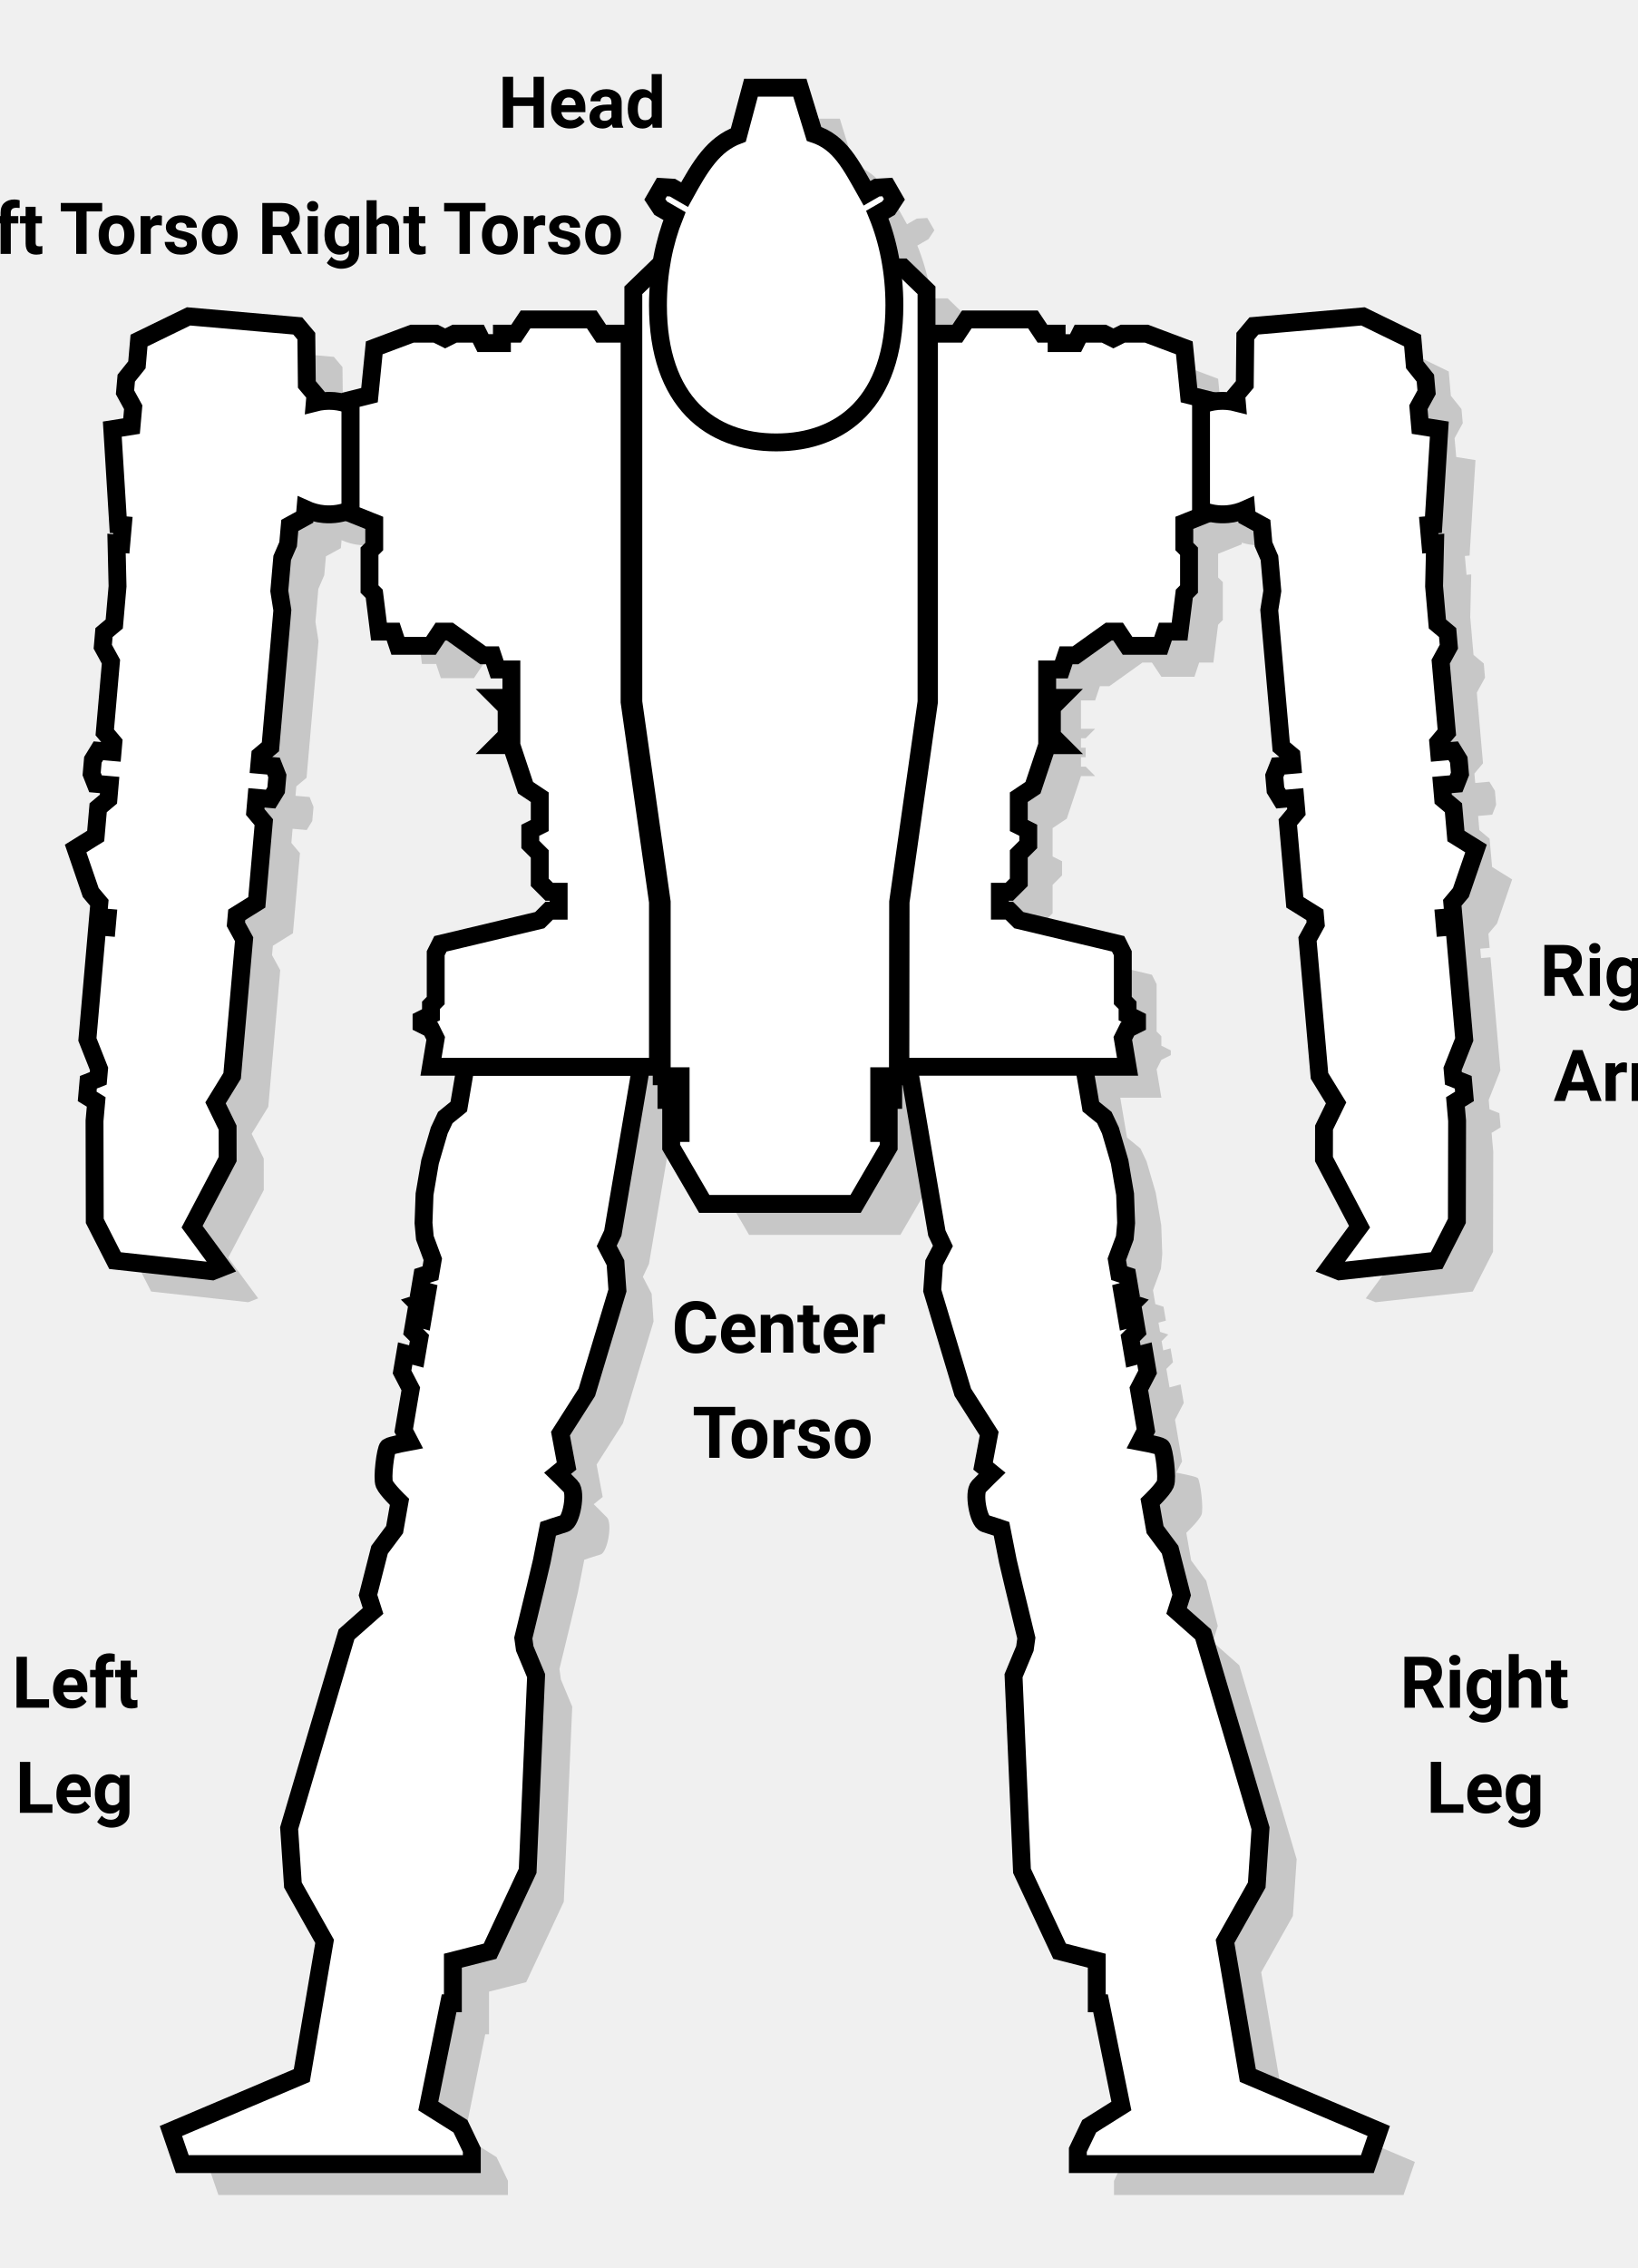
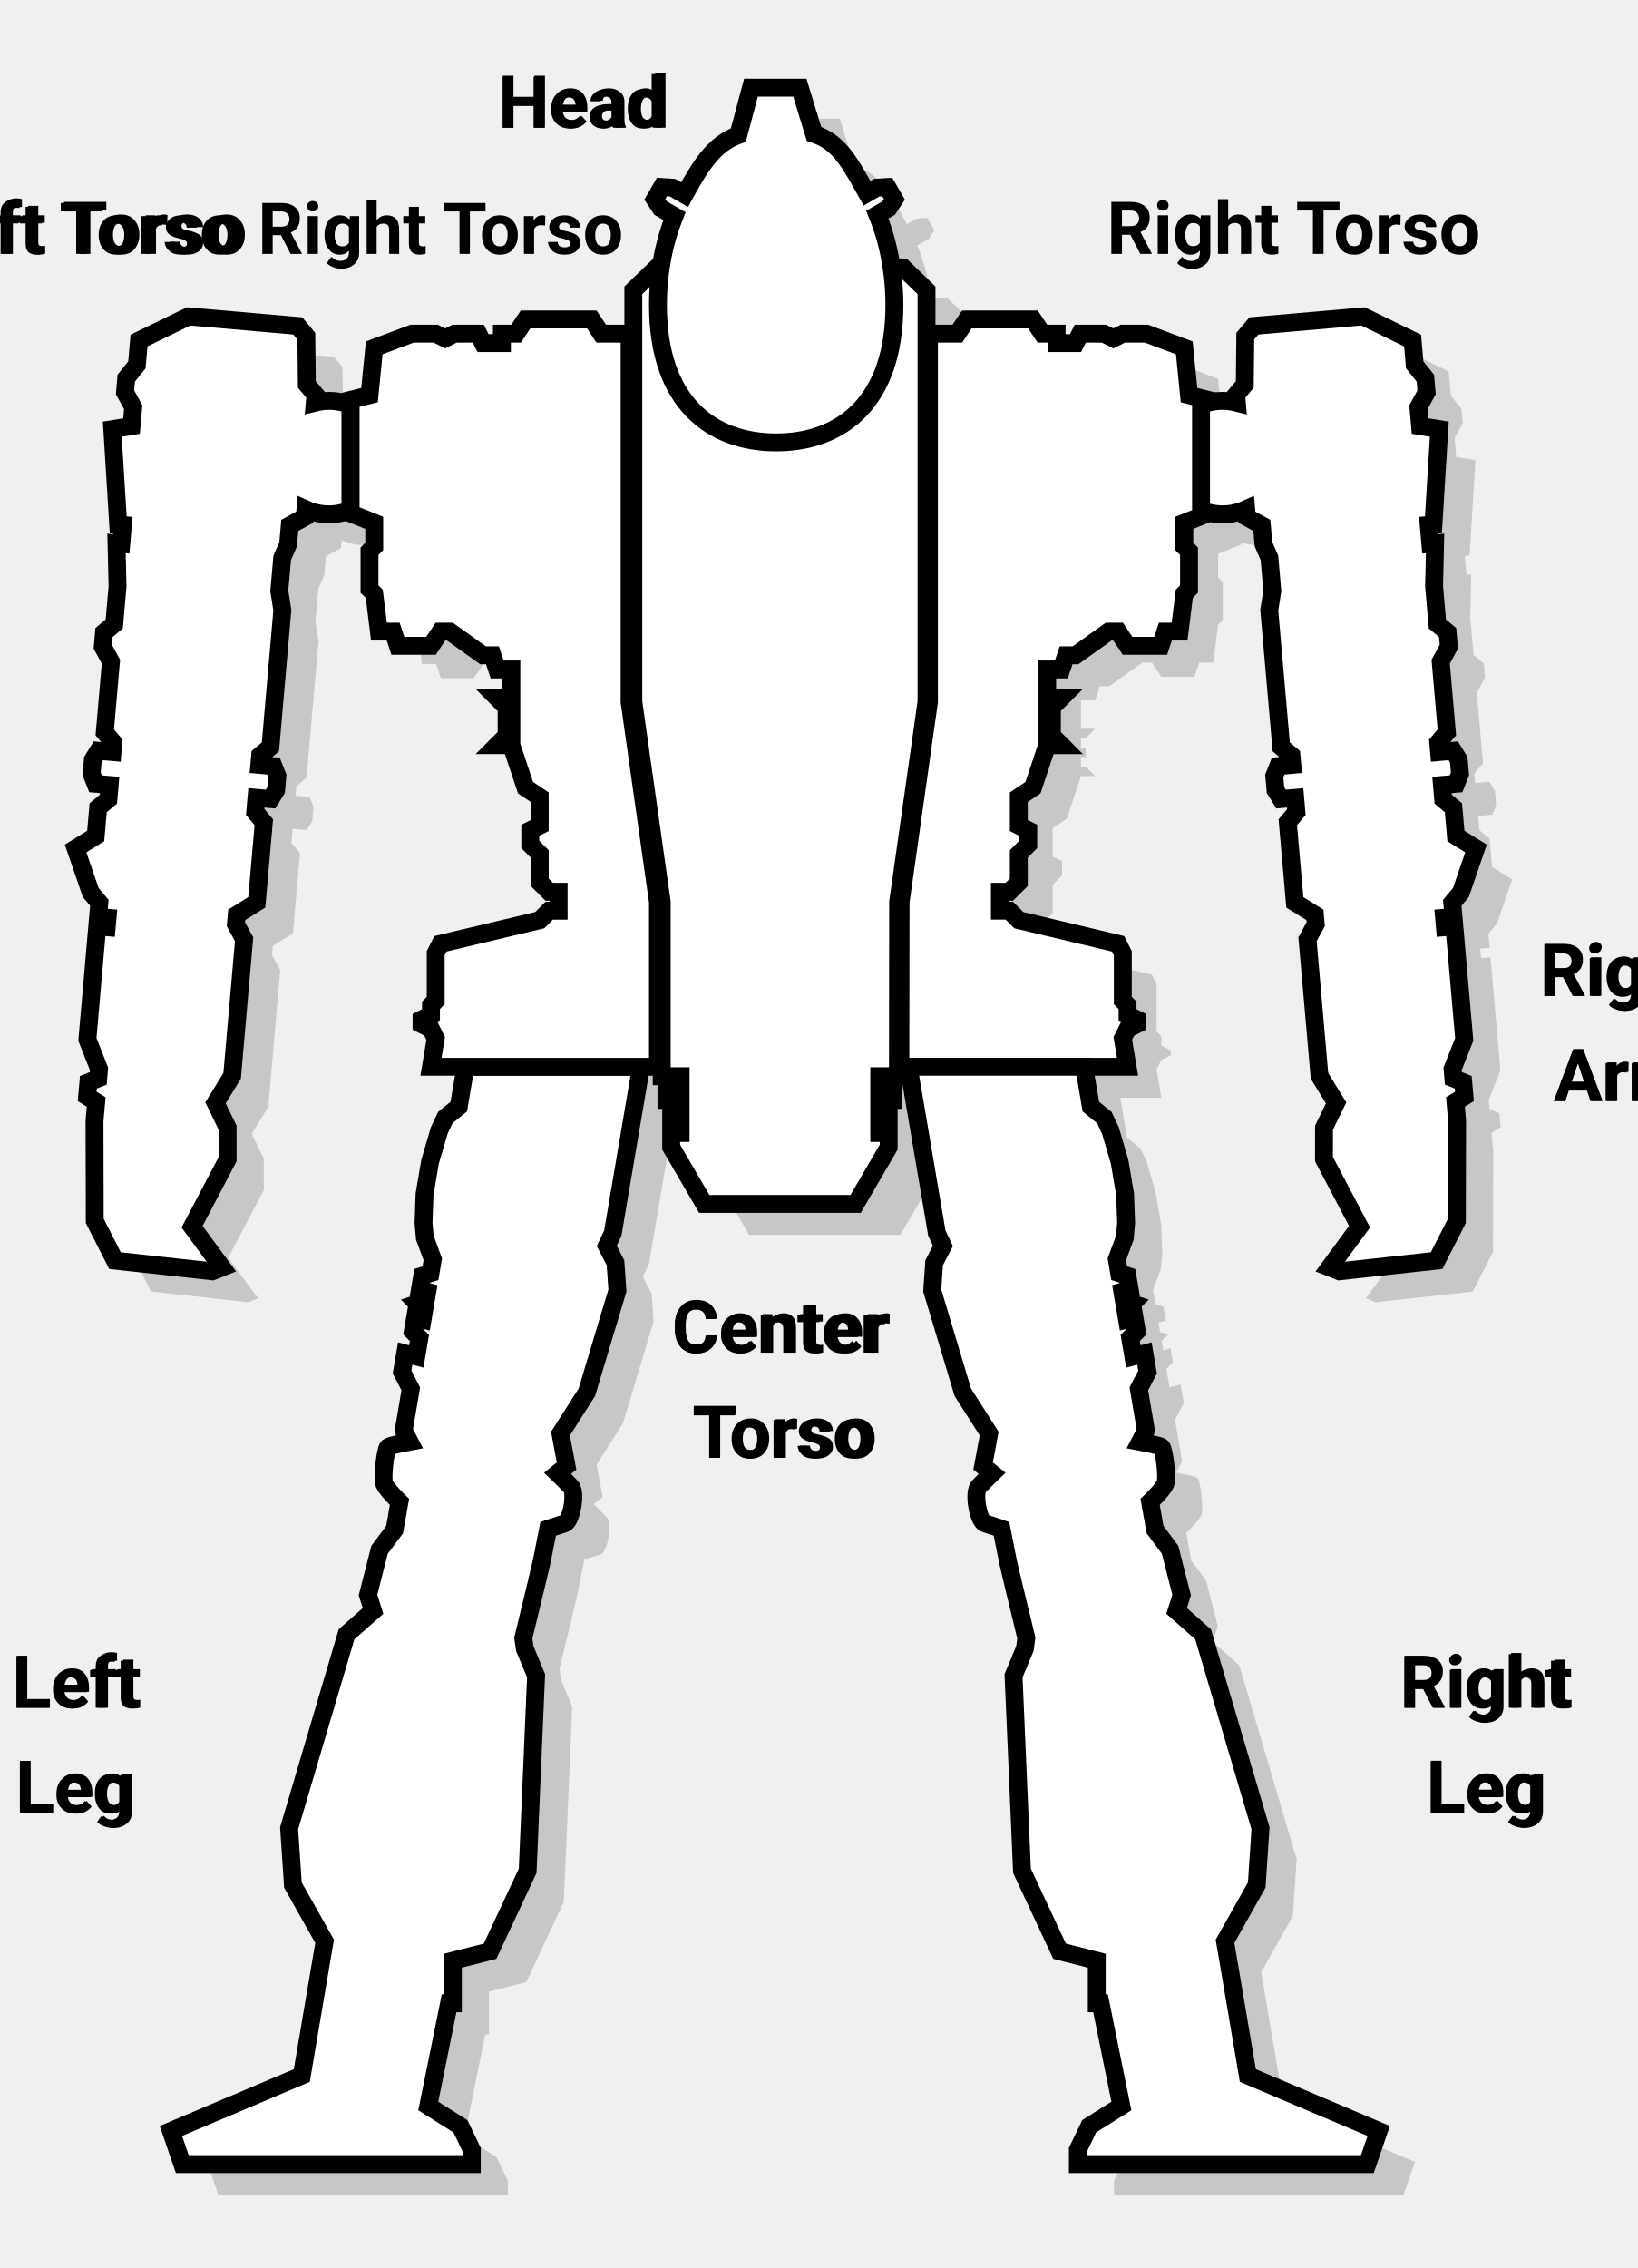
<svg xmlns="http://www.w3.org/2000/svg" viewBox="25 8 130 180">
  <g transform="matrix(.98 0 0 .98 13.128 14.25)">
    <g id="internal_diagram_biped" transform="matrix(1 0 0 -1 -397.418 378.338)">
      <g transform="translate(510.119 340.634)">
        <path style="fill:#c7c7c7" d="m 0 0 v 9.193 l -1.532 .383 -.382 3.83 -3.065 1.149 h -1.916 l -.766 -.383 -.766 .383 h -1.915 l -.383 -.767 h -1.532 v .767 h -1.15 l -.766 1.15 h -5.363 l -.765 -1.15 h -2.297 v -29.82 l -2.299 -16.203 -.018 -13.347 h 18.404 l -.384 2.298 .384 .765 .766 .383 v .383 l -.766 .384 v .766 l -.384 .382 v 3.831 l -.382 .765 -8.044 1.917 -.766 .765 h -.766 v 1.533 h .766 l .766 .765 v 2.299 l .766 .766 v 1.15 l -.766 .382 v 2.298 l 1.148 .766 1.15 3.447 h 1.148 l -.766 .766 h -.382 v .766 h .382 v .766 h -.382 v .767 h .382 l .766 .766 h -1.148 v 2.299 h 1.148 l .384 1.149 h .766 l 2.682 1.916 h .766 l .766 -1.15 h 2.68 l .384 1.15 h 1.149 l .384 3.064 .382 .382 v 3.064 l -.382 .384 v 1.915 z" />
      </g>
      <g transform="translate(511.103 349.732)">
        <path style="fill:#c7c7c7" d="m 0 0 c .537 .045 1.058 -.007 1.549 -.133 l -.056 .647 .698 .83 .04 3.91 .698 .829 8.839 .773 4.016 -1.956 .172 -1.968 .862 -1.077 .101 -1.145 -.663 -1.212 .134 -1.526 1.559 -.248 -.477 -7.732 -.382 -.034 .134 -1.526 .382 .034 -.081 -3.468 .267 -3.052 .83 -.696 .1 -1.146 -.663 -1.211 .501 -5.724 -.697 -.831 .066 -.762 1.146 .101 .448 -.73 .099 -1.145 -.313 -.797 -1.145 -.1 .099 -1.145 .831 -.697 .201 -2.289 1.626 -1.011 -1.226 -3.568 -.697 -.829 .101 -1.145 -.764 -.066 .067 -.763 .764 .066 .801 -9.158 -.945 -2.39 .066 -.763 .797 -.315 .101 -1.146 -.731 -.448 .135 -1.525 -.019 -8.107 -1.642 -3.218 -7.87 -.864 -.796 .314 2.423 3.293 -2.881 5.479 .004 2.545 .979 2.007 -1.346 2.189 -.969 11.066 .664 1.212 -.068 .763 -1.625 1.011 -.568 6.487 .697 .831 -.1 1.144 -1.145 -.1 -.448 .729 -.101 1.145 .314 .797 1.146 .1 -.068 .763 -.829 .696 -.968 11.067 .247 1.559 -.233 2.671 -.481 1.111 -.134 1.526 -1.212 .664 -.056 .648 C 1.841 -8.969 1.338 -9.112 .802 -9.159 .04 -9.225 -.694 -9.1 -1.353 -8.826 v 8.495 C -.932 -.156 -.477 -.043 0 0" />
      </g>
      <g transform="translate(439.506 349.732)">
        <path style="fill:#c7c7c7" d="m 0 0 c -.536 .045 -1.057 -.007 -1.549 -.133 l .056 .647 -.697 .83 -.042 3.91 -.696 .829 -8.839 .773 -4.017 -1.956 -.172 -1.968 -.862 -1.077 -.101 -1.145 .664 -1.212 -.135 -1.526 -1.559 -.248 .478 -7.732 .381 -.034 -.133 -1.526 -.383 .034 .081 -3.468 -.266 -3.052 -.83 -.696 -.1 -1.146 .663 -1.211 -.501 -5.724 .697 -.831 -.067 -.762 -1.145 .101 -.448 -.73 -.101 -1.145 .315 -.797 1.145 -.1 -.099 -1.145 -.831 -.697 -.201 -2.289 -1.626 -1.011 1.225 -3.568 .698 -.829 -.102 -1.145 .764 -.066 -.067 -.763 -.763 .066 -.801 -9.158 .945 -2.39 -.067 -.763 -.797 -.315 -.101 -1.146 .731 -.448 -.134 -1.525 .019 -8.107 1.64 -3.218 7.872 -.864 .796 .314 -2.424 3.293 2.882 5.479 -.004 2.545 -.979 2.007 1.346 2.189 .968 11.066 -.664 1.212 .067 .763 1.626 1.011 .568 6.487 -.696 .831 .1 1.144 1.145 -.1 .448 .729 .101 1.145 -.315 .797 -1.146 .1 .068 .763 .83 .696 .967 11.067 -.247 1.559 .234 2.671 .481 1.111 .134 1.526 1.211 .664 .056 .648 c .465 -.21 .967 -.353 1.504 -.4 .762 -.066 1.495 .059 2.155 .333 v 8.495 C .933 -.156 .478 -.043 0 0" />
      </g>
      <g transform="translate(500.826 292.591)">
        <path style="fill:#c7c7c7" d="m 0 0 1.091 -.886 .491 -1.044 .746 -2.543 .445 -2.623 .083 -2.328 -.108 -1.203 -.645 -1.738 .191 -1.124 .664 -.215 .19 -1.125 -.599 -.159 .128 -.749 .663 -.215 -.536 -.534 .128 -.75 .598 .16 .193 -1.125 -.536 -.534 .255 -1.498 .898 .239 .255 -1.499 -.707 -1.362 .572 -3.372 -.472 -.909 c 0 0 1.529 -.28 1.734 -.431 .206 -.151 .51 -2.531 .306 -2.997 -.204 -.467 -1.226 -1.449 -1.226 -1.449 l .396 -2.242 1.218 -1.633 .937 -3.668 -.408 -1.284 2.148 -1.898 4.649 -15.704 -.306 -4.598 -2.567 -4.56 1.083 -6.37 .764 -4.496 10.602 -4.491 -.92 -2.681 H -1.055 v 1.148 l .919 1.916 2.607 1.639 -1.687 8.319 H .477 v 3.448 l -3.012 .766 -3.045 6.512 -.684 15.8 .919 2.203 .118 .85 -.997 4.11 -.499 2.113 -.517 2.623 c 0 0 -.77 .263 -1.326 .431 -.555 .167 -.975 2.513 -.51 2.997 .467 .483 1.072 1.068 1.072 1.068 l -.726 .589 .492 2.623 -2.136 3.348 -2.477 8.244 .157 2.247 .708 1.363 -.492 1.044 -2.289 13.464 h 14.219 z" />
      </g>
      <g transform="translate(449.622 292.591)">
        <path style="fill:#c7c7c7" d="m 0 0 -1.091 -.886 -.491 -1.044 -.745 -2.543 -.446 -2.623 -.083 -2.328 .108 -1.203 .645 -1.738 -.191 -1.124 -.663 -.215 -.191 -1.125 .599 -.159 -.127 -.749 -.663 -.215 .535 -.534 -.128 -.75 -.598 .16 -.192 -1.125 .535 -.534 -.255 -1.498 -.898 .239 -.255 -1.499 .708 -1.362 -.573 -3.372 .472 -.909 c 0 0 -1.529 -.28 -1.734 -.431 -.206 -.151 -.51 -2.531 -.306 -2.997 .204 -.467 1.225 -1.449 1.225 -1.449 l -.396 -2.242 -1.218 -1.633 -.936 -3.668 .409 -1.284 -2.149 -1.898 -4.649 -15.704 .307 -4.598 2.566 -4.56 -1.083 -6.37 -.764 -4.496 -10.602 -4.491 .92 -2.681 H 1.056 v 1.148 l -.92 1.916 -2.606 1.639 1.687 8.319 h .306 v 3.448 l 3.012 .766 3.045 6.512 .684 15.8 -.919 2.203 -.118 .85 .997 4.11 .5 2.113 .515 2.623 c 0 0 .771 .263 1.327 .431 .555 .167 .976 2.513 .51 2.997 -.467 .483 -1.072 1.068 -1.072 1.068 l .726 .589 -.492 2.623 2.136 3.348 2.478 8.244 -.157 2.247 -.709 1.363 .492 1.044 2.289 13.464 H .548 Z" />
      </g>
      <g transform="translate(464.012 325.257)">
        <path style="fill:#c7c7c7" d="m 0 0 v 29.82 h -2.298 l -.766 1.15 h -5.363 l -.766 -1.15 h -1.148 v -.767 h -1.533 l -.383 .767 h -1.915 l -.767 -.384 -.766 .384 h -1.914 l -3.065 -1.15 -.383 -3.83 -1.532 -.383 v -9.193 l 1.915 -.766 V 12.583 L -21.067 12.2 V 9.137 l .383 -.383 .383 -3.064 h 1.15 l .382 -1.151 h 2.682 l .766 1.151 h .766 l 2.681 -1.917 h .766 l .383 -1.149 h 1.15 V .326 h -1.15 l .766 -.766 h .384 v -.767 h -.384 v -.766 h .384 v -.766 h -.384 l -.766 -.766 h 1.15 l 1.148 -3.447 1.15 -.766 v -2.298 l -.766 -.383 v -1.148 l .766 -.766 v -2.3 l .766 -.766 h .766 v -1.532 h -.766 l -.766 -.766 -8.044 -1.916 -.384 -.765 v -3.831 l -.382 -.383 v -.766 l -.765 -.383 v -.383 l .765 -.383 .382 -.766 -.382 -2.298 H 2.299 v 13.348 z" />
      </g>
      <g transform="translate(484.749 365.353)">
        <path style="fill:#c7c7c7" d="M 0 0 .472 .715 -.101 1.711 -.957 1.659 -1.746 1.203 c -1.33 2.364 -2.191 4.121 -4.293 4.811 l -1.148 3.741 h -3.959 l -1.023 -3.831 c -2.023 -.753 -3.073 -2.51 -4.353 -4.831 l -.981 .566 -.855 .052 -.575 -.996 .473 -.715 1.117 -.644 c -.848 -2.116 -1.337 -4.584 -1.337 -7.221 0 -7.828 4.288 -11.107 9.576 -11.107 5.29 0 9.576 3.279 9.576 11.107 0 2.688 -.505 5.199 -1.382 7.34 z" />
      </g>
      <g transform="translate(488.214 325.369)">
        <path style="fill:#c7c7c7" d="m 0 0 -2.299 -16.203 -.016 -13.348 v -.766 h -1.516 v -.766 h 1.132 v -1.149 h -1.132 v -.766 h .766 v -1.149 h -.766 v -.766 h .766 v -1.149 l -2.681 -4.597 h -12.258 l -2.681 4.597 v 1.149 h .766 v .766 h -.766 v 1.149 h .766 v .766 h -1.148 v 1.149 h 1.148 v .766 h -1.532 v .766 13.348 L -23.75 0 v 33.332 l 1.917 1.851 H -1.915 L 0 33.332 Z" />
      </g>
      <g transform="translate(484.585 327.874)">
        <path d="m 0 0 -2.299 -16.203 -.017 -13.348 v -.766 h -1.515 v -.766 h 1.132 v -1.149 h -1.132 v -.766 h .766 v -1.15 h -.766 v -.766 h .766 v -1.148 l -2.681 -4.597 h -12.258 l -2.681 4.597 v 1.148 h .766 v .766 h -.766 v 1.15 h .766 v .766 h -1.148 v 1.149 h 1.148 v .766 h -1.532 v .766 13.348 L -23.75 0 v 33.332 l 1.917 1.851 H -1.915 L 0 33.332 Z" id="isCT" style="fill:#fff" loc="CT" class="structure unitLocation" />
      </g>
      <g transform="translate(484.585 327.874)">
        <path style="fill:none;stroke:#000;stroke-width:1.449" d="m 0 0 -2.299 -16.203 -.017 -13.348 v -.766 h -1.515 v -.766 h 1.132 v -1.149 h -1.132 v -.766 h .766 v -1.15 h -.766 v -.766 h .766 v -1.148 l -2.681 -4.597 h -12.258 l -2.681 4.597 v 1.148 h .766 v .766 h -.766 v 1.15 h .766 v .766 h -1.148 v 1.149 h 1.148 v .766 h -1.532 v .766 13.348 L -23.75 0 v 33.332 l 1.917 1.851 H -1.915 L 0 33.332 Z" />
      </g>
      <g transform="translate(507.381 343.139)">
        <path d="m 0 0 v 9.194 l -1.532 .382 -.382 3.83 -3.065 1.149 h -1.916 l -.766 -.383 -.766 .383 h -1.915 l -.383 -.767 h -1.532 v .767 h -1.15 l -.766 1.15 h -5.362 l -.766 -1.15 h -2.297 v -29.82 l -2.299 -16.203 -.018 -13.348 h 18.404 l -.384 2.299 .384 .765 .766 .383 v .383 l -.766 .384 v .766 l -.384 .382 v 3.831 l -.382 .765 -8.044 1.916 -.766 .767 h -.766 v 1.532 h .766 l .766 .765 v 2.299 l .766 .766 v 1.15 l -.766 .382 v 2.298 l 1.148 .766 1.15 3.447 h 1.148 l -.766 .766 h -.382 v .766 h .382 v .766 h -.382 v .767 h .382 l .766 .766 h -1.148 v 2.299 h 1.148 l .385 1.149 h .765 l 2.682 1.916 h .766 l .766 -1.15 h 2.68 l .384 1.15 h 1.149 l .384 3.064 .382 .382 v 3.064 l -.382 .384 v 1.915 z" id="isRT" style="fill:#fff" class="structure unitLocation" loc="RT" />
      </g>
      <g transform="translate(507.381 343.139)">
        <path style="fill:none;stroke:#000;stroke-width:1.449" d="m 0 0 v 9.194 l -1.532 .382 -.382 3.83 -3.065 1.149 h -1.916 l -.766 -.383 -.766 .383 h -1.915 l -.383 -.767 h -1.532 v .767 h -1.15 l -.766 1.15 h -5.362 l -.766 -1.15 h -2.297 v -29.82 l -2.299 -16.203 -.018 -13.348 h 18.404 l -.384 2.299 .384 .765 .766 .383 v .383 l -.766 .384 v .766 l -.384 .382 v 3.831 l -.382 .765 -8.044 1.916 -.766 .767 h -.766 v 1.532 h .766 l .766 .765 v 2.299 l .766 .766 v 1.15 l -.766 .382 v 2.298 l 1.148 .766 1.15 3.447 h 1.148 l -.766 .766 h -.382 v .766 h .382 v .766 h -.382 v .767 h .382 l .766 .766 h -1.148 v 2.299 h 1.148 l .385 1.149 h .765 l 2.682 1.916 h .766 l .766 -1.15 h 2.68 l .384 1.15 h 1.149 l .384 3.064 .382 .382 v 3.064 l -.382 .384 v 1.915 z" />
      </g>
      <g transform="translate(508.175 352.237)">
        <path d="m 0 0 c .537 .045 1.058 -.007 1.549 -.133 l -.056 .647 .698 .83 .041 3.91 .697 .829 8.839 .773 4.016 -1.956 .172 -1.968 .862 -1.077 .101 -1.145 -.663 -1.212 .134 -1.526 1.559 -.248 -.477 -7.732 -.382 -.034 .134 -1.525 .382 .033 -.081 -3.468 .267 -3.052 .83 -.696 .1 -1.146 -.663 -1.211 .501 -5.724 -.697 -.831 .066 -.762 1.146 .101 .448 -.73 .099 -1.145 -.313 -.797 -1.145 -.1 .099 -1.145 .831 -.697 .201 -2.289 1.626 -1.011 -1.226 -3.568 -.697 -.829 .101 -1.145 -.763 -.066 .066 -.763 .764 .066 .801 -9.158 -.945 -2.39 .066 -.763 .797 -.315 .102 -1.145 -.731 -.449 .134 -1.525 -.019 -8.107 -1.641 -3.218 -7.871 -.864 -.796 .314 2.423 3.294 -2.881 5.478 .004 2.545 .979 2.007 -1.346 2.189 -.969 11.066 .664 1.212 -.067 .763 -1.626 1.011 -.568 6.488 .697 .83 -.1 1.145 -1.145 -.101 -.448 .729 -.101 1.145 .315 .797 1.145 .1 -.068 .763 -.829 .696 -.968 11.067 .247 1.559 -.233 2.672 -.481 1.11 -.134 1.526 -1.212 .664 -.056 .648 C 1.841 -8.969 1.338 -9.112 .802 -9.159 .04 -9.225 -.694 -9.1 -1.353 -8.826 v 8.495 C -.932 -.156 -.477 -.043 0 0" id="isRA" style="fill:#fff" class="structure unitLocation" loc="RA" />
      </g>
      <g transform="translate(508.175 352.237)">
        <path style="fill:none;stroke:#000;stroke-width:1.449" d="m 0 0 c .537 .045 1.058 -.007 1.549 -.133 l -.056 .647 .698 .83 .041 3.91 .697 .829 8.839 .773 4.016 -1.956 .172 -1.968 .862 -1.077 .101 -1.145 -.663 -1.212 .134 -1.526 1.559 -.248 -.477 -7.732 -.382 -.034 .134 -1.525 .382 .033 -.081 -3.468 .267 -3.052 .83 -.696 .1 -1.146 -.663 -1.211 .501 -5.724 -.697 -.831 .066 -.762 1.146 .101 .448 -.73 .099 -1.145 -.313 -.797 -1.145 -.1 .099 -1.145 .831 -.697 .201 -2.289 1.626 -1.011 -1.226 -3.568 -.697 -.829 .101 -1.145 -.763 -.066 .066 -.763 .764 .066 .801 -9.158 -.945 -2.39 .066 -.763 .797 -.315 .102 -1.145 -.731 -.449 .134 -1.525 -.019 -8.107 -1.641 -3.218 -7.871 -.864 -.796 .314 2.423 3.294 -2.881 5.478 .004 2.545 .979 2.007 -1.346 2.189 -.969 11.066 .664 1.212 -.067 .763 -1.626 1.011 -.568 6.488 .697 .83 -.1 1.145 -1.145 -.101 -.448 .729 -.101 1.145 .315 .797 1.145 .1 -.068 .763 -.829 .696 -.968 11.067 .247 1.559 -.233 2.672 -.481 1.11 -.134 1.526 -1.212 .664 -.056 .648 C 1.841 -8.969 1.338 -9.112 .802 -9.159 .04 -9.225 -.694 -9.1 -1.353 -8.826 v 8.495 C -.932 -.156 -.477 -.043 0 0 Z" />
      </g>
      <g transform="translate(436.578 352.237)">
        <path d="m 0 0 c -.536 .045 -1.057 -.007 -1.548 -.133 l .055 .647 -.697 .83 -.041 3.91 -.697 .829 -8.839 .773 -4.017 -1.956 -.171 -1.968 -.863 -1.077 -.101 -1.145 .664 -1.212 -.135 -1.526 -1.559 -.248 .478 -7.732 .381 -.034 -.133 -1.525 -.383 .033 .082 -3.468 -.267 -3.052 -.83 -.696 -.1 -1.146 .663 -1.211 -.501 -5.724 .697 -.831 -.067 -.762 -1.145 .101 -.448 -.73 -.1 -1.145 .314 -.797 1.145 -.1 -.099 -1.145 -.831 -.697 -.201 -2.289 -1.626 -1.011 1.225 -3.568 .698 -.829 -.101 -1.145 .764 -.066 -.068 -.763 -.763 .066 -.801 -9.158 .945 -2.39 -.067 -.763 -.797 -.315 -.1 -1.145 .731 -.449 -.135 -1.525 .019 -8.107 1.641 -3.218 7.871 -.864 .796 .314 -2.424 3.294 2.882 5.478 -.004 2.545 -.979 2.007 1.346 2.189 .968 11.066 -.664 1.212 .068 .763 1.625 1.011 .568 6.488 -.696 .83 .1 1.145 1.145 -.101 .448 .729 .101 1.145 -.314 .797 -1.147 .1 .068 .763 .83 .696 .967 11.067 -.247 1.559 .234 2.672 .481 1.11 .134 1.526 1.211 .664 .056 .648 c .465 -.21 .967 -.353 1.504 -.4 .762 -.066 1.495 .059 2.155 .333 v 8.495 C .933 -.156 .478 -.043 0 0" id="isLA" style="fill:#fff" class="structure unitLocation" loc="LA" />
      </g>
      <g transform="translate(436.578 352.237)">
        <path style="fill:none;stroke:#000;stroke-width:1.449" d="m 0 0 c -.536 .045 -1.057 -.007 -1.548 -.133 l .055 .647 -.697 .83 -.041 3.91 -.697 .829 -8.839 .773 -4.017 -1.956 -.171 -1.968 -.863 -1.077 -.101 -1.145 .664 -1.212 -.135 -1.526 -1.559 -.248 .478 -7.732 .381 -.034 -.133 -1.525 -.383 .033 .082 -3.468 -.267 -3.052 -.83 -.696 -.1 -1.146 .663 -1.211 -.501 -5.724 .697 -.831 -.067 -.762 -1.145 .101 -.448 -.73 -.1 -1.145 .314 -.797 1.145 -.1 -.099 -1.145 -.831 -.697 -.201 -2.289 -1.626 -1.011 1.225 -3.568 .698 -.829 -.101 -1.145 .764 -.066 -.068 -.763 -.763 .066 -.801 -9.158 .945 -2.39 -.067 -.763 -.797 -.315 -.1 -1.145 .731 -.449 -.135 -1.525 .019 -8.107 1.641 -3.218 7.871 -.864 .796 .314 -2.424 3.294 2.882 5.478 -.004 2.545 -.979 2.007 1.346 2.189 .968 11.066 -.664 1.212 .068 .763 1.625 1.011 .568 6.488 -.696 .83 .1 1.145 1.145 -.101 .448 .729 .101 1.145 -.314 .797 -1.147 .1 .068 .763 .83 .696 .967 11.067 -.247 1.559 .234 2.672 .481 1.11 .134 1.526 1.211 .664 .056 .648 c .465 -.21 .967 -.353 1.504 -.4 .762 -.066 1.495 .059 2.155 .333 v 8.495 C .933 -.156 .478 -.043 0 0 Z" />
      </g>
      <g transform="translate(481.51 367.859)">
        <path d="M 0 0 .472 .715 -.101 1.711 -.957 1.659 -1.746 1.203 c -1.331 2.364 -2.191 4.121 -4.293 4.811 l -1.148 3.741 h -3.959 l -1.023 -3.831 c -2.023 -.753 -3.073 -2.51 -4.353 -4.831 l -.981 .566 -.855 .052 -.575 -.996 .473 -.715 1.117 -.644 c -.848 -2.116 -1.337 -4.584 -1.337 -7.222 0 -7.827 4.288 -11.107 9.576 -11.107 5.29 0 9.576 3.28 9.576 11.107 0 2.689 -.505 5.2 -1.382 7.341 z" id="isHD" style="fill:#fff" class="structure unitLocation" loc="HD" />
      </g>
      <g transform="translate(481.51 367.859)">
        <path style="fill:none;stroke:#000;stroke-width:1.449" d="M 0 0 .472 .715 -.101 1.711 -.957 1.659 -1.746 1.203 c -1.331 2.364 -2.191 4.121 -4.293 4.811 l -1.148 3.741 h -3.959 l -1.023 -3.831 c -2.023 -.753 -3.073 -2.51 -4.353 -4.831 l -.981 .566 -.855 .052 -.575 -.996 .473 -.715 1.117 -.644 c -.848 -2.116 -1.337 -4.584 -1.337 -7.222 0 -7.827 4.288 -11.107 9.576 -11.107 5.29 0 9.576 3.28 9.576 11.107 0 2.689 -.505 5.2 -1.382 7.341 z" />
      </g>
      <g transform="translate(497.898 295.096)">
        <path d="m 0 0 1.091 -.886 .491 -1.044 .746 -2.543 .445 -2.623 .083 -2.328 -.108 -1.203 -.645 -1.738 .191 -1.124 .663 -.215 .191 -1.125 -.599 -.159 .127 -.749 .664 -.215 -.536 -.534 .128 -.75 .598 .16 .192 -1.125 -.535 -.534 .255 -1.498 .898 .239 .255 -1.499 -.708 -1.362 .573 -3.372 -.472 -.909 c 0 0 1.529 -.28 1.734 -.431 .206 -.151 .51 -2.531 .306 -2.997 -.204 -.467 -1.226 -1.449 -1.226 -1.449 l .397 -2.242 1.218 -1.633 .936 -3.668 -.408 -1.284 2.148 -1.898 4.649 -15.704 -.306 -4.598 -2.567 -4.56 1.083 -6.37 .764 -4.496 10.602 -4.491 -.92 -2.681 H -1.055 v 1.148 l .919 1.916 2.607 1.64 -1.688 8.318 H .477 v 3.448 l -3.012 .767 -3.045 6.511 -.684 15.8 .919 2.204 .118 .849 -.997 4.11 -.499 2.113 -.517 2.623 c 0 0 -.77 .263 -1.326 .431 -.555 .167 -.975 2.513 -.51 2.997 .467 .483 1.072 1.068 1.072 1.068 l -.726 .589 .492 2.623 -2.136 3.349 -2.477 8.243 .156 2.247 .709 1.363 -.492 1.044 -2.289 13.464 h 14.219 z" id="isRL" style="fill:#fff" class="structure unitLocation" loc="RL" />
      </g>
      <g transform="translate(497.898 295.096)">
        <path style="fill:none;stroke:#000;stroke-width:1.449" d="m 0 0 1.091 -.886 .491 -1.044 .746 -2.543 .445 -2.623 .083 -2.328 -.108 -1.203 -.645 -1.738 .191 -1.124 .663 -.215 .191 -1.125 -.599 -.159 .127 -.749 .664 -.215 -.536 -.534 .128 -.75 .598 .16 .192 -1.125 -.535 -.534 .255 -1.498 .898 .239 .255 -1.499 -.708 -1.362 .573 -3.372 -.472 -.909 c 0 0 1.529 -.28 1.734 -.431 .206 -.151 .51 -2.531 .306 -2.997 -.204 -.467 -1.226 -1.449 -1.226 -1.449 l .397 -2.242 1.218 -1.633 .936 -3.668 -.408 -1.284 2.148 -1.898 4.649 -15.704 -.306 -4.598 -2.567 -4.56 1.083 -6.37 .764 -4.496 10.602 -4.491 -.92 -2.681 H -1.055 v 1.148 l .919 1.916 2.607 1.64 -1.688 8.318 H .477 v 3.448 l -3.012 .767 -3.045 6.511 -.684 15.8 .919 2.204 .118 .849 -.997 4.11 -.499 2.113 -.517 2.623 c 0 0 -.77 .263 -1.326 .431 -.555 .167 -.975 2.513 -.51 2.997 .467 .483 1.072 1.068 1.072 1.068 l -.726 .589 .492 2.623 -2.136 3.349 -2.477 8.243 .156 2.247 .709 1.363 -.492 1.044 -2.289 13.464 h 14.219 z" />
      </g>
      <g transform="translate(446.695 295.096)">
        <path d="m 0 0 -1.091 -.886 -.491 -1.044 -.745 -2.543 -.446 -2.623 -.083 -2.328 .108 -1.203 .645 -1.738 -.191 -1.124 -.664 -.215 -.19 -1.125 .599 -.159 -.128 -.749 -.662 -.215 .535 -.534 -.128 -.75 -.598 .16 -.193 -1.125 .536 -.534 -.255 -1.498 -.898 .239 -.255 -1.499 .707 -1.362 -.572 -3.372 .472 -.909 c 0 0 -1.529 -.28 -1.734 -.431 -.206 -.151 -.51 -2.531 -.306 -2.997 .204 -.467 1.225 -1.449 1.225 -1.449 l -.396 -2.242 -1.218 -1.633 -.936 -3.668 .409 -1.284 -2.149 -1.898 -4.649 -15.704 .307 -4.598 2.566 -4.56 -1.083 -6.37 -.764 -4.496 -10.602 -4.491 .92 -2.681 H 1.056 v 1.148 l -.92 1.916 -2.606 1.64 1.686 8.318 h .307 v 3.448 l 3.012 .767 3.045 6.511 .684 15.8 -.919 2.204 -.118 .849 .997 4.11 .5 2.113 .516 2.623 c 0 0 .77 .263 1.326 .431 .555 .167 .976 2.513 .51 2.997 -.467 .483 -1.072 1.068 -1.072 1.068 l .726 .589 -.492 2.623 2.136 3.349 2.478 8.243 -.158 2.247 -.708 1.363 .492 1.044 2.289 13.464 H .548 Z" id="isLL" style="fill:#fff" class="structure unitLocation" loc="LL" />
      </g>
      <g transform="translate(446.695 295.096)">
        <path style="fill:none;stroke:#000;stroke-width:1.449" d="m 0 0 -1.091 -.886 -.491 -1.044 -.745 -2.543 -.446 -2.623 -.083 -2.328 .108 -1.203 .645 -1.738 -.191 -1.124 -.664 -.215 -.19 -1.125 .599 -.159 -.128 -.749 -.662 -.215 .535 -.534 -.128 -.75 -.598 .16 -.193 -1.125 .536 -.534 -.255 -1.498 -.898 .239 -.255 -1.499 .707 -1.362 -.572 -3.372 .472 -.909 c 0 0 -1.529 -.28 -1.734 -.431 -.206 -.151 -.51 -2.531 -.306 -2.997 .204 -.467 1.225 -1.449 1.225 -1.449 l -.396 -2.242 -1.218 -1.633 -.936 -3.668 .409 -1.284 -2.149 -1.898 -4.649 -15.704 .307 -4.598 2.566 -4.56 -1.083 -6.37 -.764 -4.496 -10.602 -4.491 .92 -2.681 H 1.056 v 1.148 l -.92 1.916 -2.606 1.64 1.686 8.318 h .307 v 3.448 l 3.012 .767 3.045 6.511 .684 15.8 -.919 2.204 -.118 .849 .997 4.11 .5 2.113 .516 2.623 c 0 0 .77 .263 1.326 .431 .555 .167 .976 2.513 .51 2.997 -.467 .483 -1.072 1.068 -1.072 1.068 l .726 .589 -.492 2.623 2.136 3.349 2.478 8.243 -.158 2.247 -.708 1.363 .492 1.044 2.289 13.464 H .548 Z" />
      </g>
      <g transform="translate(460.531 327.874)">
        <path d="m 0 0 v 29.82 h -2.298 l -.766 1.15 h -5.363 l -.766 -1.15 h -1.148 v -.766 h -1.533 l -.382 .766 h -1.916 l -.767 -.383 -.766 .383 h -1.914 l -3.065 -1.149 -.383 -3.83 -1.531 -.383 v -9.193 l 1.914 -.766 V 12.583 L -21.067 12.2 V 9.137 l .383 -.383 .383 -3.064 h 1.15 l .382 -1.15 h 2.682 l .766 1.15 h .766 l 2.681 -1.916 h .766 l .383 -1.149 h 1.15 V .326 h -1.15 l .766 -.765 h .384 v -.767 h -.384 v -.766 h .384 v -.766 h -.384 l -.766 -.766 h 1.15 l 1.148 -3.448 1.15 -.766 v -2.298 l -.766 -.383 v -1.148 l .766 -.766 v -2.299 l .766 -.766 h .766 v -1.533 h -.766 l -.766 -.766 -8.044 -1.916 -.384 -.765 v -3.83 l -.382 -.384 v -.766 l -.765 -.383 v -.383 l .765 -.383 .382 -.765 -.382 -2.299 H 2.299 v 13.348 z" id="isLT" style="fill:#fff" class="structure unitLocation" loc="LT" />
      </g>
      <g transform="translate(460.531 327.874)">
        <path style="fill:none;stroke:#000;stroke-width:1.449" d="m 0 0 v 29.82 h -2.298 l -.766 1.15 h -5.363 l -.766 -1.15 h -1.148 v -.766 h -1.533 l -.382 .766 h -1.916 l -.767 -.383 -.766 .383 h -1.914 l -3.065 -1.149 -.383 -3.83 -1.531 -.383 v -9.193 l 1.914 -.766 V 12.583 L -21.067 12.2 V 9.137 l .383 -.383 .383 -3.064 h 1.15 l .382 -1.15 h 2.682 l .766 1.15 h .766 l 2.681 -1.916 h .766 l .383 -1.149 h 1.15 V .326 h -1.15 l .766 -.765 h .384 v -.767 h -.384 v -.766 h .384 v -.766 h -.384 l -.766 -.766 h 1.15 l 1.148 -3.448 1.15 -.766 v -2.298 l -.766 -.383 v -1.148 l .766 -.766 v -2.299 l .766 -.766 h .766 v -1.533 h -.766 l -.766 -.766 -8.044 -1.916 -.384 -.765 v -3.83 l -.382 -.384 v -.766 l -.765 -.383 v -.383 l .765 -.383 .382 -.765 -.382 -2.299 H 2.299 v 13.348 z" />
      </g>
      <text style="font-variant:normal;font-weight:700;font-stretch:normal;font-size:5.795;font-family:Roboto;writing-mode:lr-tb" transform="matrix(.998 0 0 -1 449.883 372.37)">
        <tspan x="0 4.347 7.621 10.925" y="-2">Head</tspan>
        <tspan x="14.095 17.949 21.223 24.585 26.706 29.98" y="97.202">Center</tspan>
        <tspan x="15.77 18.58 21.884 24.445 27.558" y="105.716">Torso</tspan>
        <tspan x="73.186 77.248 78.494 81.815 85.176" y="125.954">Right</tspan>
        <tspan x="75.33 78.564 81.838" y="134.461">Leg</tspan>
        <tspan x="-51.818 -48.584 -45.309 -43.559" y="67.86">Left</tspan>
        <tspan x="-52.559 -48.589 -46.028" y="76.373">Arm</tspan>
      </text>
      <text style="font-variant:normal;font-weight:700;font-stretch:normal;font-size:5.795;font-family:Roboto;writing-mode:lr-tb" transform="matrix(.998 0 0 -1 534.26 304.065)">
        <tspan x="0 4.063 5.309 8.629 11.991" y="0">Right</tspan>
        <tspan x="1.13 5.1 7.662" y="8.514">Arm</tspan>
        <tspan x="-131.732 -128.498 -125.223 -123.473 -121.352 -119.353 -116.542 -113.238 -110.677 -107.564 -104.261 -35.156 -31.093 -29.847 -26.526 -23.165 -21.043 -19.044 -16.233 -12.93 -10.368 -7.256" y="-60.088">Left Torso Right Torso</tspan>
        <tspan x="-124.012 -120.778 -117.504 -115.754" y="57.648">Left</tspan>
        <tspan x="-123.74 -120.506 -117.231" y="66.161">Leg</tspan>
      </text>
      <g id="structurePips" transform="translate(-397.7,-386.6)">
        <g class="paperdoll-pip-profile">
          <g transform="translate(476.465,408.5257)">
            <path fill="#FFFFFF" style="stroke:#000000;stroke-width:0.487;stroke-linecap:butt;stroke-linejoin:miter;stroke-miterlimit:2.414;stroke-dasharray:none;stroke-opacity:1" d="m 0.334,-3.2 c -0.96,0 -1.754,0.8 -1.754,1.77 0,0.971 0.794,1.762 1.754,1.762 C 1.3,0.332 2.1,-0.459 2.1,-1.43 2.1,-2.4 1.3,-3.2 0.334,-3.2 Z" id="is_pip_hd_3" class="pip structure" loc="HD" />
          </g>
          <g transform="translate(472.3109,401.1173)">
            <path fill="#FFFFFF" style="stroke:#000000;stroke-width:0.487;stroke-linecap:butt;stroke-linejoin:miter;stroke-miterlimit:2.414;stroke-dasharray:none;stroke-opacity:1" d="m 0.334,-3.2 c -0.96,0 -1.754,0.8 -1.754,1.77 0,0.971 0.794,1.762 1.754,1.762 C 1.3,0.332 2.1,-0.459 2.1,-1.43 2.1,-2.4 1.3,-3.2 0.334,-3.2 Z" loc="HD" class="pip structure" id="is_pip_hd_1" />
          </g>
          <g transform="translate(468.3491,408.5257)">
            <path fill="#FFFFFF" style="stroke:#000000;stroke-width:0.487;stroke-linecap:butt;stroke-linejoin:miter;stroke-miterlimit:2.414;stroke-dasharray:none;stroke-opacity:1" d="m 0.334,-3.2 c -0.96,0 -1.754,0.8 -1.754,1.77 0,0.971 0.794,1.762 1.754,1.762 C 1.3,0.332 2.1,-0.459 2.1,-1.43 2.1,-2.4 1.3,-3.2 0.334,-3.2 Z" id="is_pip_hd_2" class="pip structure" loc="HD" />
          </g>
        </g>
        <g visibility="hidden" id="isPipsHD_SH">
          <g transform="translate(476.465,404.8215)">
            <path fill="#FFFFFF" style="stroke:#000000;stroke-width:0.487;stroke-linecap:butt;stroke-linejoin:miter;stroke-miterlimit:2.414;stroke-dasharray:none;stroke-opacity:1" d="m 0.334,-3.2 c -0.96,0 -1.754,0.8 -1.754,1.77 0,0.971 0.794,1.762 1.754,1.762 C 1.3,0.332 2.1,-0.459 2.1,-1.43 2.1,-2.4 1.3,-3.2 0.334,-3.2 Z" id="is_pip_hd_sh_3" class="pip structure" loc="HD" />
          </g>
          <g transform="translate(472.3109,401.1173)">
            <path fill="#FFFFFF" style="stroke:#000000;stroke-width:0.487;stroke-linecap:butt;stroke-linejoin:miter;stroke-miterlimit:2.414;stroke-dasharray:none;stroke-opacity:1" d="m 0.334,-3.2 c -0.96,0 -1.754,0.8 -1.754,1.77 0,0.971 0.794,1.762 1.754,1.762 C 1.3,0.332 2.1,-0.459 2.1,-1.43 2.1,-2.4 1.3,-3.2 0.334,-3.2 Z" id="is_pip_hd_sh_1" loc="HD" class="pip structure" />
          </g>
          <g transform="translate(468.3491,404.8215)">
            <path fill="#FFFFFF" style="stroke:#000000;stroke-width:0.487;stroke-linecap:butt;stroke-linejoin:miter;stroke-miterlimit:2.414;stroke-dasharray:none;stroke-opacity:1" d="m 0.334,-3.2 c -0.96,0 -1.754,0.8 -1.754,1.77 0,0.971 0.794,1.762 1.754,1.762 C 1.3,0.332 2.1,-0.459 2.1,-1.43 2.1,-2.4 1.3,-3.2 0.334,-3.2 Z" id="is_pip_hd_sh_2" class="pip structure" loc="HD" />
          </g>
          <g transform="translate(472.3109,408.5257)">
            <path fill="#FFFFFF" style="stroke:#000000;stroke-width:0.487;stroke-linecap:butt;stroke-linejoin:miter;stroke-miterlimit:2.414;stroke-dasharray:none;stroke-opacity:1" d="m 0.334,-3.2 c -0.96,0 -1.754,0.8 -1.754,1.77 0,0.971 0.794,1.762 1.754,1.762 C 1.3,0.332 2.1,-0.459 2.1,-1.43 2.1,-2.4 1.3,-3.2 0.334,-3.2 Z" id="is_pip_hd_sh_4" class="pip structure" loc="HD" />
          </g>
        </g>
        <g fill="none" transform="translate(461.54,418.4)" class="paperdoll-pip-profile">
          <rect x="0" width="22.28" y="0" height="5.431" data-fill="structure" data-location="CT" />
          <rect x="0" width="22.28" y="4.703" height="5.431" data-fill="structure" data-location="CT" />
          <rect x="0" width="22.28" y="9.407" height="5.431" data-fill="structure" data-location="CT" />
          <rect x="0" width="22.28" y="14.111" height="5.431" data-fill="structure" data-location="CT" />
          <rect x="1.01" width="19.78" y="18.814" height="5.431" data-fill="structure" data-location="CT" />
          <rect x="1.64" width="19" y="23.517" height="5.431" data-fill="structure" data-location="CT" />
          <rect x="2.02" width="18.24" y="28.221" height="5.431" data-fill="structure" data-location="CT" />
          <rect x="2.4" width="17.48" y="32.925" height="5.431" data-fill="structure" data-location="CT" />
          <rect x="2.4" width="17.48" y="37.628" height="5.431" data-fill="structure" data-location="CT" />
          <rect x="2.4" width="17.48" y="42.332" height="5.431" data-fill="structure" data-location="CT" />
          <rect x="3.92" width="14.44" y="47.035" height="5.431" data-fill="structure" data-location="CT" />
          <rect x="3.92" width="14.44" y="51.739" height="5.431" data-fill="structure" data-location="CT" />
        </g>
        <g fill="none" transform="translate(482.32,408.64)" class="paperdoll-pip-profile">
          <rect x="2.15" width="19.37" y="0" height="5.431" data-fill="structure" data-location="RT" />
          <rect x="2.15" width="20.64" y="4.703" height="5.431" data-fill="structure" data-location="RT" />
          <rect x="2.15" width="19.25" y="9.407" height="5.431" data-fill="structure" data-location="RT" />
          <rect x="2.15" width="19.25" y="14.111" height="5.431" data-fill="structure" data-location="RT" />
          <rect x="2.15" width="9.88" y="18.814" height="5.431" data-fill="structure" data-location="RT" />
          <rect x="2.15" width="8.23" y="23.517" height="5.431" data-fill="structure" data-location="RT" />
          <rect x="2.15" width="7.49" y="28.221" height="5.431" data-fill="structure" data-location="RT" />
          <rect x="1.52" width="6.45" y="32.925" height="5.431" data-fill="structure" data-location="RT" />
          <rect x="1.01" width="5.19" y="37.628" height="5.431" data-fill="structure" data-location="RT" />
          <rect x="0.25" width="5.83" y="42.332" height="5.431" data-fill="structure" data-location="RT" />
          <rect x="0" width="10.13" y="47.035" height="5.431" data-fill="structure" data-location="RT" />
          <rect x="0" width="16.21" y="51.739" height="5.431" data-fill="structure" data-location="RT" />
        </g>
        <g fill="none" transform="matrix(-1,0,0,1,462.84,408.64)" class="paperdoll-pip-profile">
          <rect x="2.15" width="19.37" y="0" height="5.431" data-fill="structure" data-location="LT" />
          <rect x="2.15" width="20.64" y="4.703" height="5.431" data-fill="structure" data-location="LT" />
          <rect x="2.15" width="19.25" y="9.407" height="5.431" data-fill="structure" data-location="LT" />
          <rect x="2.15" width="19.25" y="14.111" height="5.431" data-fill="structure" data-location="LT" />
          <rect x="2.15" width="9.88" y="18.814" height="5.431" data-fill="structure" data-location="LT" />
          <rect x="2.15" width="8.23" y="23.517" height="5.431" data-fill="structure" data-location="LT" />
          <rect x="2.15" width="7.49" y="28.221" height="5.431" data-fill="structure" data-location="LT" />
          <rect x="1.52" width="6.45" y="32.925" height="5.431" data-fill="structure" data-location="LT" />
          <rect x="1.01" width="5.19" y="37.628" height="5.431" data-fill="structure" data-location="LT" />
          <rect x="0.25" width="5.83" y="42.332" height="5.431" data-fill="structure" data-location="LT" />
          <rect x="0" width="10.13" y="47.035" height="5.431" data-fill="structure" data-location="LT" />
          <rect x="0" width="16.21" y="51.739" height="5.431" data-fill="structure" data-location="LT" />
        </g>
        <g fill="none" transform="matrix(0.9962,-0.08715,0.08715,0.99619,512.86,408.64)" class="paperdoll-pip-profile">
          <rect x="0" width="9.85" y="0" height="5.431" data-fill="structure" data-location="RA" />
          <rect x="0" width="9.85" y="4.703" height="5.431" data-fill="structure" data-location="RA" />
          <rect x="0" width="10.61" y="9.407" height="5.431" data-fill="structure" data-location="RA" />
          <rect x="0" width="9.71" y="14.111" height="5.431" data-fill="structure" data-location="RA" />
          <rect x="0" width="9.71" y="18.814" height="5.431" data-fill="structure" data-location="RA" />
          <rect x="0" width="9.49" y="23.517" height="5.431" data-fill="structure" data-location="RA" />
          <rect x="0" width="10.61" y="28.221" height="5.431" data-fill="structure" data-location="RA" />
          <rect x="0" width="9.22" y="32.925" height="5.431" data-fill="structure" data-location="RA" />
          <rect x="0" width="10.61" y="37.628" height="5.431" data-fill="structure" data-location="RA" />
          <rect x="0" width="8.71" y="42.332" height="5.431" data-fill="structure" data-location="RA" />
          <rect x="0" width="8.71" y="47.035" height="5.431" data-fill="structure" data-location="RA" />
          <rect x="0" width="8.71" y="51.739" height="5.431" data-fill="structure" data-location="RA" />
          <rect x="0.65" width="7.81" y="56.442" height="5.431" data-fill="structure" data-location="RA" />
          <rect x="0.9" width="7.63" y="61.146" height="5.431" data-fill="structure" data-location="RA" />
          <rect x="2.46" width="6.07" y="65.849" height="5.431" data-fill="structure" data-location="RA" />
        </g>
        <g fill="none" transform="matrix(-0.9962,-0.08715,-0.08715,0.99619,432,408.6463)" class="paperdoll-pip-profile">
          <rect x="0" width="9.85" y="0" height="5.431" data-fill="structure" data-location="LA" />
          <rect x="0" width="9.85" y="4.703" height="5.431" data-fill="structure" data-location="LA" />
          <rect x="0" width="10.61" y="9.407" height="5.431" data-fill="structure" data-location="LA" />
          <rect x="0" width="9.71" y="14.111" height="5.431" data-fill="structure" data-location="LA" />
          <rect x="0" width="9.71" y="18.814" height="5.431" data-fill="structure" data-location="LA" />
          <rect x="0" width="9.49" y="23.517" height="5.431" data-fill="structure" data-location="LA" />
          <rect x="0" width="10.61" y="28.221" height="5.431" data-fill="structure" data-location="LA" />
          <rect x="0" width="9.22" y="32.925" height="5.431" data-fill="structure" data-location="LA" />
          <rect x="0" width="10.61" y="37.628" height="5.431" data-fill="structure" data-location="LA" />
          <rect x="0" width="8.71" y="42.332" height="5.431" data-fill="structure" data-location="LA" />
          <rect x="0" width="8.71" y="47.035" height="5.431" data-fill="structure" data-location="LA" />
          <rect x="0" width="8.71" y="51.739" height="5.431" data-fill="structure" data-location="LA" />
          <rect x="0.65" width="7.81" y="56.442" height="5.431" data-fill="structure" data-location="LA" />
          <rect x="0.9" width="7.63" y="61.146" height="5.431" data-fill="structure" data-location="LA" />
          <rect x="2.46" width="6.07" y="65.849" height="5.431" data-fill="structure" data-location="LA" />
        </g>
        <g fill="none" transform="matrix(0.9832,-0.1822,0.1822,0.9832,485.35,472.27)" class="paperdoll-pip-profile">
          <rect x="0" width="11.95" y="0" height="5.431" data-fill="structure" data-location="RL" />
          <rect x="0" width="12.74" y="4.703" height="5.431" data-fill="structure" data-location="RL" />
          <rect x="0.63" width="11.46" y="9.407" height="5.431" data-fill="structure" data-location="RL" />
          <rect x="0" width="10.98" y="14.111" height="5.431" data-fill="structure" data-location="RL" />
          <rect x="1" width="10.5" y="18.814" height="5.431" data-fill="structure" data-location="RL" />
          <rect x="1" width="10.17" y="23.517" height="5.431" data-fill="structure" data-location="RL" />
          <rect x="1" width="10.31" y="28.221" height="5.431" data-fill="structure" data-location="RL" />
          <rect x="1" width="10.47" y="32.925" height="5.431" data-fill="structure" data-location="RL" />
          <rect x="1" width="10.56" y="37.628" height="5.431" data-fill="structure" data-location="RL" />
          <rect x="1" width="10.56" y="42.332" height="5.431" data-fill="structure" data-location="RL" />
          <rect x="0" width="13.57" y="47.035" height="5.431" data-fill="structure" data-location="RL" />
          <rect x="0" width="13.21" y="51.739" height="5.431" data-fill="structure" data-location="RL" />
          <rect x="0" width="13.04" y="56.442" height="5.431" data-fill="structure" data-location="RL" />
          <rect x="0" width="11.4" y="61.146" height="5.431" data-fill="structure" data-location="RL" />
          <rect x="0.9" width="8.21" y="65.849" height="5.431" data-fill="structure" data-location="RL" />
          <rect x="0.9" width="8.21" y="70.553" height="5.431" data-fill="structure" data-location="RL" />
        </g>
        <g fill="none" transform="matrix(-0.9832,-0.1822,-0.1822,0.9832,459.07,472.27)" class="paperdoll-pip-profile">
          <rect x="0" width="11.95" y="0" height="5.431" data-fill="structure" data-location="LL" />
          <rect x="0" width="12.74" y="4.703" height="5.431" data-fill="structure" data-location="LL" />
          <rect x="0.63" width="11.46" y="9.407" height="5.431" data-fill="structure" data-location="LL" />
          <rect x="0" width="10.98" y="14.111" height="5.431" data-fill="structure" data-location="LL" />
          <rect x="1" width="10.5" y="18.814" height="5.431" data-fill="structure" data-location="LL" />
          <rect x="1" width="10.17" y="23.517" height="5.431" data-fill="structure" data-location="LL" />
          <rect x="1" width="10.31" y="28.221" height="5.431" data-fill="structure" data-location="LL" />
          <rect x="1" width="10.47" y="32.925" height="5.431" data-fill="structure" data-location="LL" />
          <rect x="1" width="10.56" y="37.628" height="5.431" data-fill="structure" data-location="LL" />
          <rect x="1" width="10.56" y="42.332" height="5.431" data-fill="structure" data-location="LL" />
          <rect x="0" width="13.57" y="47.035" height="5.431" data-fill="structure" data-location="LL" />
          <rect x="0" width="13.21" y="51.739" height="5.431" data-fill="structure" data-location="LL" />
          <rect x="0" width="13.04" y="56.442" height="5.431" data-fill="structure" data-location="LL" />
          <rect x="0" width="11.4" y="61.146" height="5.431" data-fill="structure" data-location="LL" />
          <rect x="0.9" width="8.21" y="65.849" height="5.431" data-fill="structure" data-location="LL" />
          <rect x="0.9" width="8.21" y="70.553" height="5.431" data-fill="structure" data-location="LL" />
        </g>
      </g>
    </g>
  </g>
+   <g data-mekbay-paperdoll-overlay="structure" font-family="Roboto, Arial, sans-serif" font-size="5.795" font-weight="700" pointer-events="none">
+     <g class="diagram-location-label">
+       <text x="64.544" y="18.138">Head</text>
+       <text x="18.394" y="28.151">Left Torso</text>
+       <text x="112.849" y="28.151">Right Torso</text>
+       <text>
+         <tspan x="13.864" y="86.602">Left</tspan>
+         <tspan x="13.139" y="94.945">Arm</tspan>
+       </text>
+       <text>
+         <tspan x="147.233" y="87.037">Right</tspan>
+         <tspan x="148.338" y="95.381">Arm</tspan>
+       </text>
+       <text>
+         <tspan x="78.329" y="115.357">Center</tspan>
+         <tspan x="79.967" y="123.701">Torso</tspan>
+       </text>
+       <text>
+         <tspan x="25.944" y="143.532">Left</tspan>
+         <tspan x="26.21" y="151.875">Leg</tspan>
+       </text>
+       <text>
+         <tspan x="136.123" y="143.533">Right</tspan>
+         <tspan x="138.219" y="151.87">Leg</tspan>
+       </text>
+     </g>
+     <g class="diagram-value" text-anchor="middle">
+       <text id="textIS_LT" x="35.945" y="10.441" />
+       <text id="textIS_RT" x="134.22" y="10.441" />
+       <text id="textIS_LA" x="0.919" y="85.577" />
+       <text id="textIS_RA" x="136.018" y="85.577" />
+       <text id="textIS_CT" x="69.493" y="114.34" />
+       <text id="textIS_LL" x="13.198" y="142.505" />
+       <text id="textIS_RL" x="125.605" y="142.505" />
+     </g>
+   </g>
</svg>
